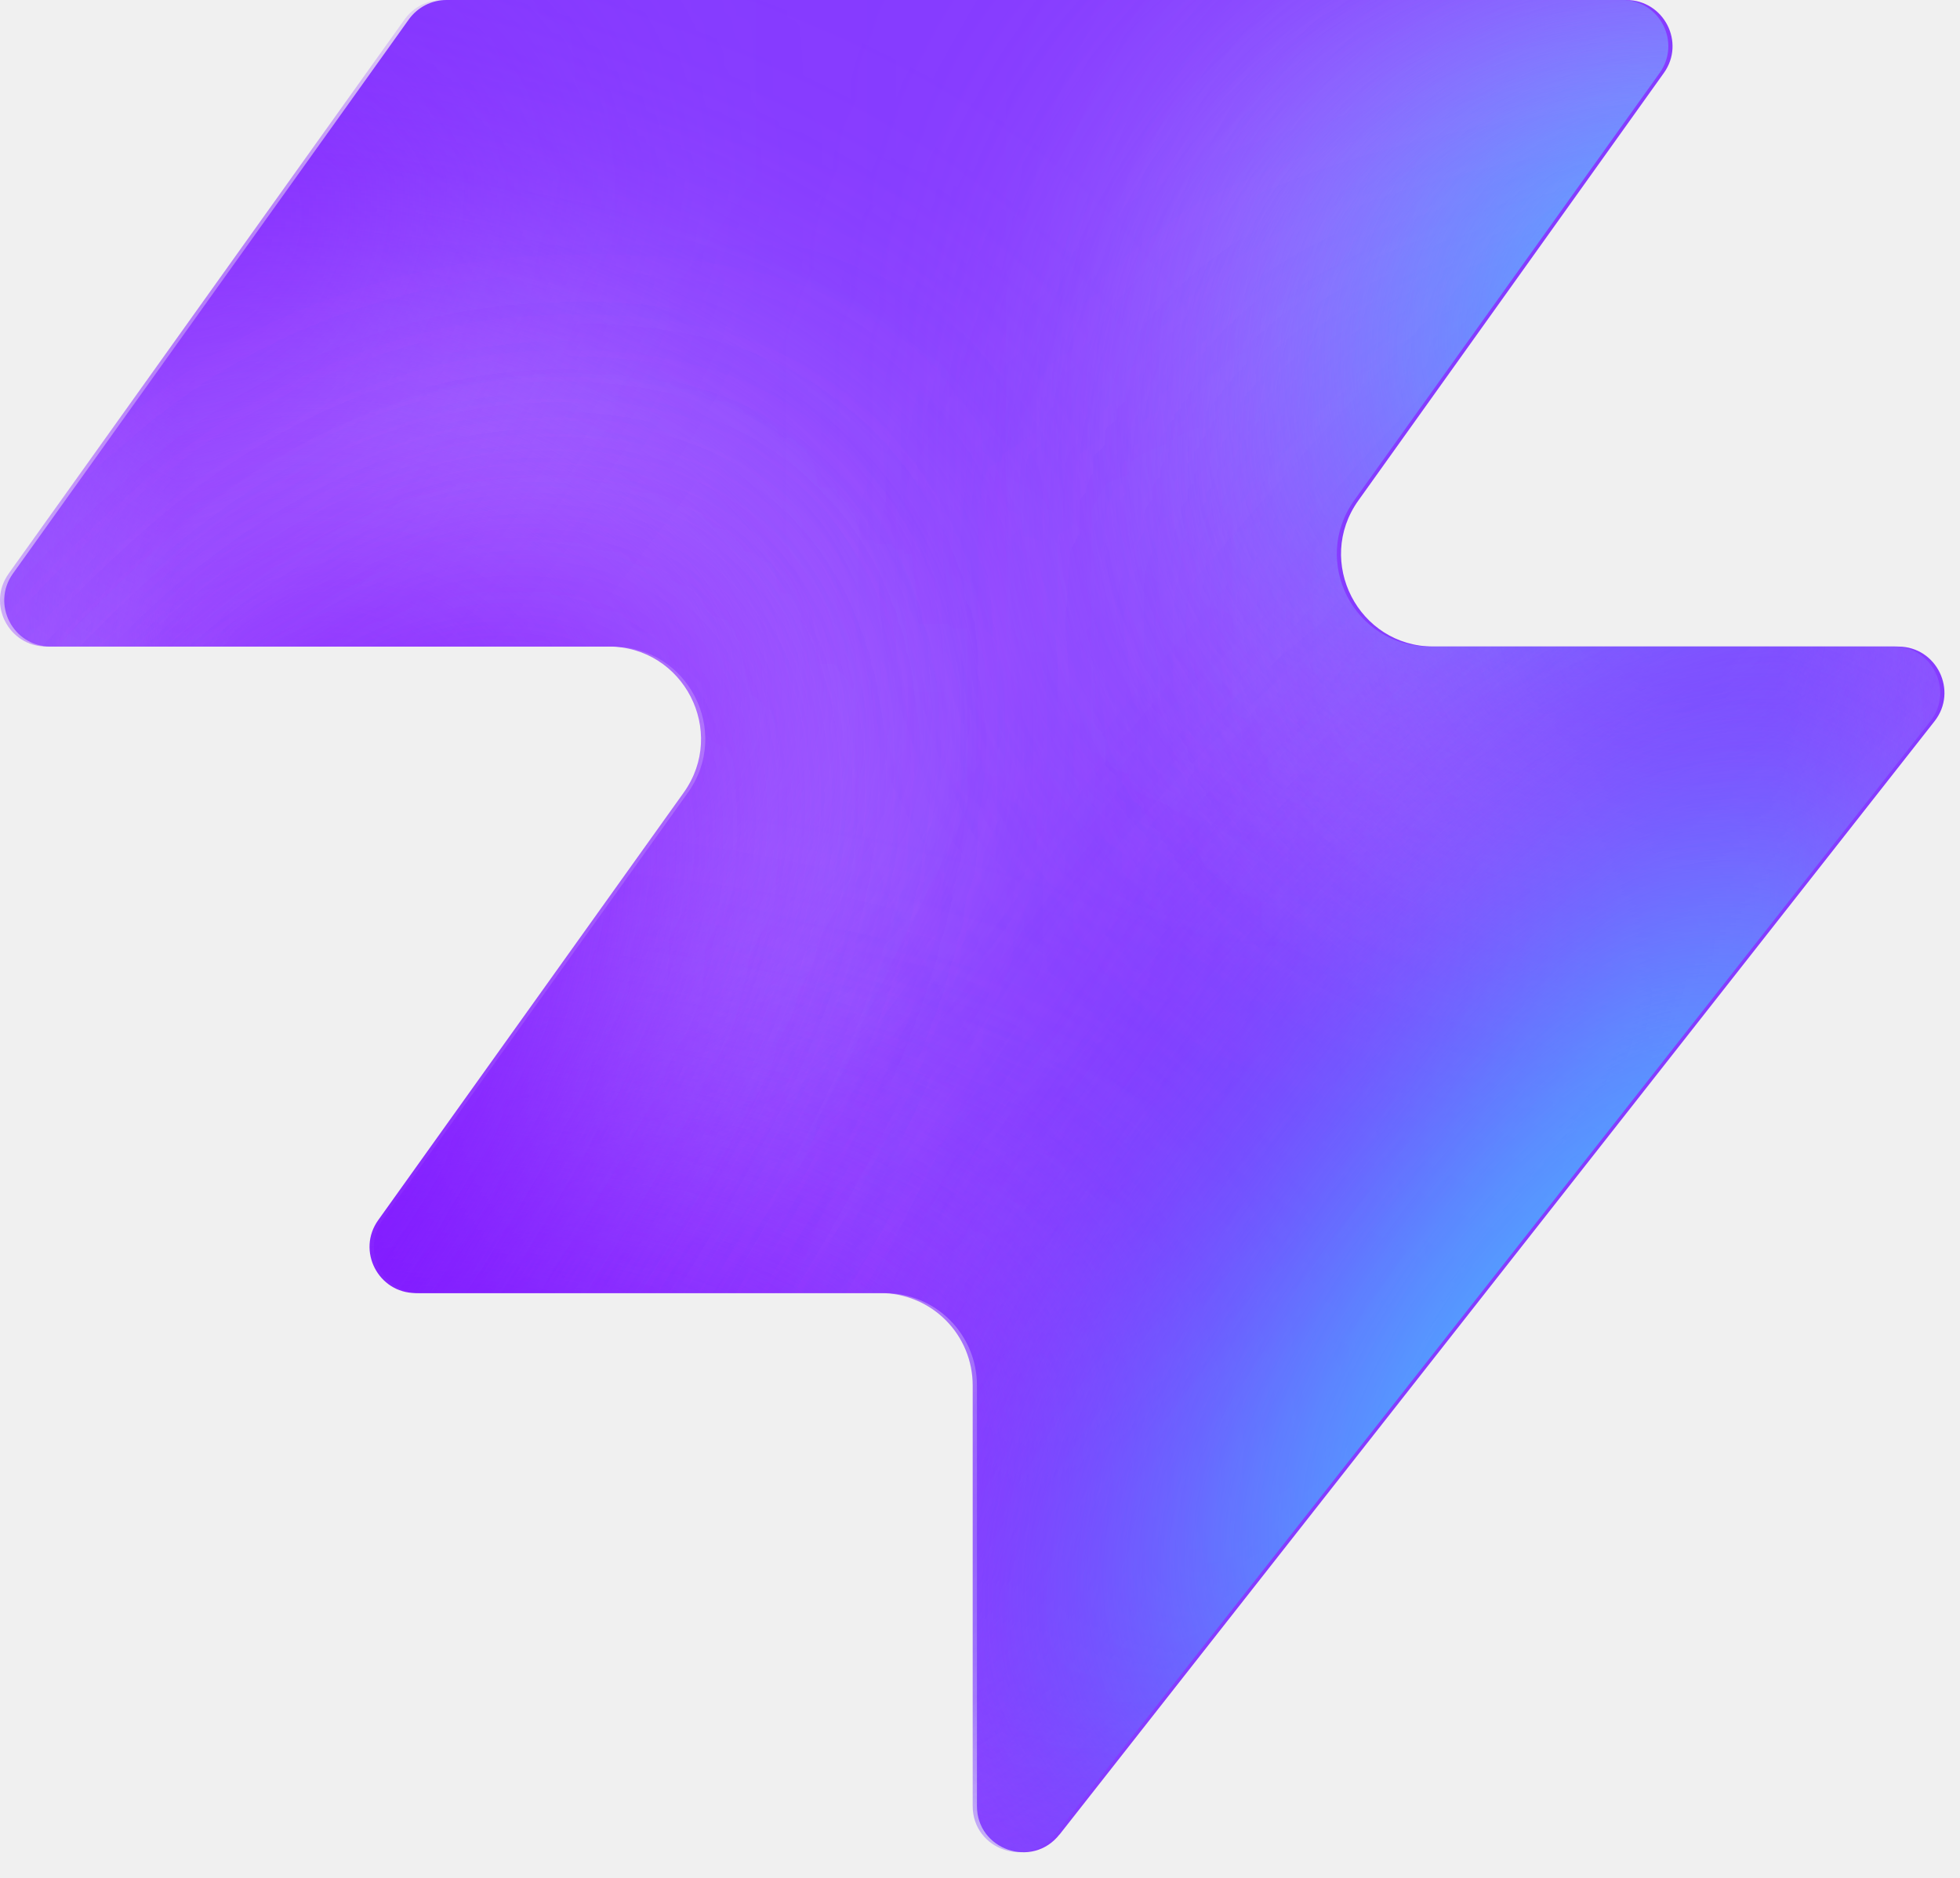
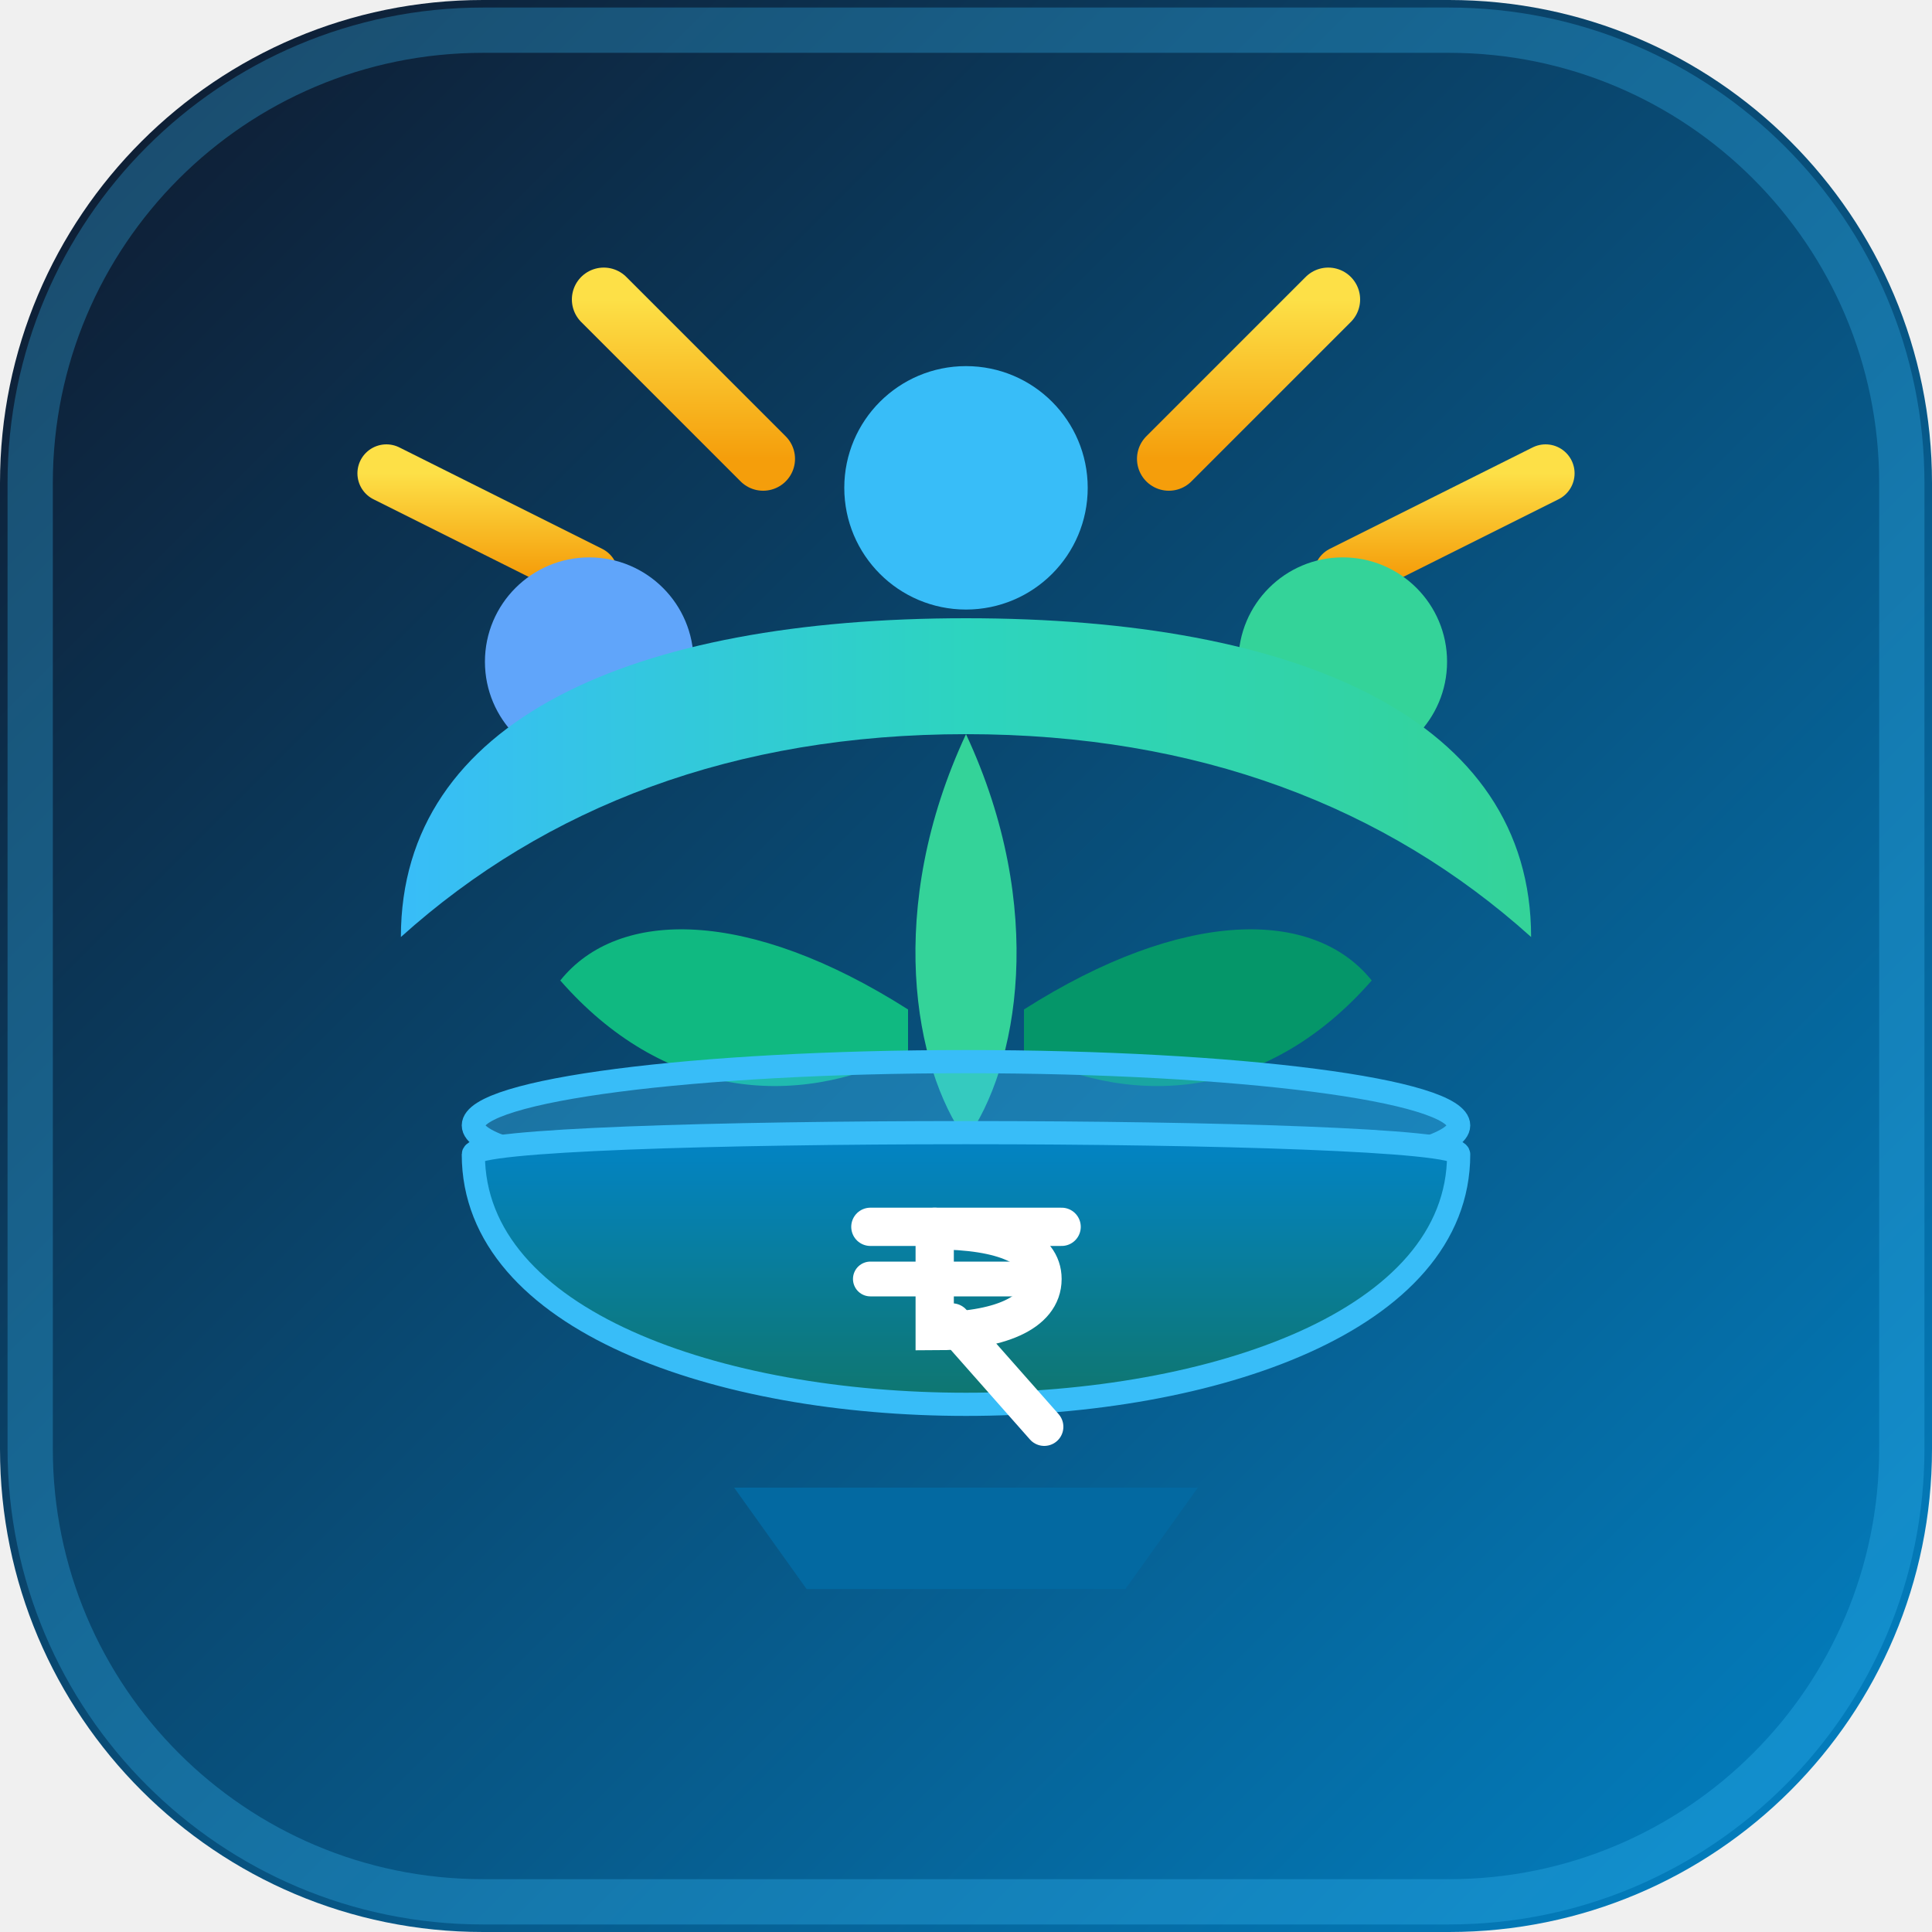
- <svg xmlns="http://www.w3.org/2000/svg" width="48" height="46" fill="none" viewBox="0 0 48 46">
-   <path fill="#863bff" d="M25.946 44.938c-.664.845-2.021.375-2.021-.698V33.937a2.26 2.26 0 0 0-2.262-2.262H10.287c-.92 0-1.456-1.04-.92-1.788l7.48-10.471c1.07-1.497 0-3.578-1.842-3.578H1.237c-.92 0-1.456-1.04-.92-1.788L10.013.474c.214-.297.556-.474.92-.474h28.894c.92 0 1.456 1.04.92 1.788l-7.48 10.471c-1.07 1.498 0 3.579 1.842 3.579h11.377c.943 0 1.473 1.088.89 1.83L25.947 44.94z" style="fill:#863bff;fill:color(display-p3 .525 .23 1);fill-opacity:1" />
-   <mask id="a" width="48" height="46" x="0" y="0" maskUnits="userSpaceOnUse" style="mask-type:alpha">
-     <path fill="#000" d="M25.842 44.938c-.664.844-2.021.375-2.021-.698V33.937a2.26 2.26 0 0 0-2.262-2.262H10.183c-.92 0-1.456-1.04-.92-1.788l7.48-10.471c1.07-1.498 0-3.579-1.842-3.579H1.133c-.92 0-1.456-1.04-.92-1.787L9.91.473c.214-.297.556-.474.92-.474h28.894c.92 0 1.456 1.04.92 1.788l-7.48 10.471c-1.07 1.498 0 3.578 1.842 3.578h11.377c.943 0 1.473 1.088.89 1.832L25.843 44.94z" style="fill:#000;fill-opacity:1" />
-   </mask>
-   <g mask="url(#a)">
-     <g filter="url(#b)">
-       <ellipse cx="5.508" cy="14.704" fill="#ede6ff" rx="5.508" ry="14.704" style="fill:#ede6ff;fill:color(display-p3 .927 .903 1);fill-opacity:1" transform="matrix(.00324 1 1 -.00324 -4.47 31.516)" />
+ <svg xmlns="http://www.w3.org/2000/svg" viewBox="0 0 64 64" width="64" height="64" fill="none">
+   <defs>
+     <linearGradient id="favBg" x1="0%" y1="0%" x2="100%" y2="100%">
+       <stop offset="0%" stop-color="#0F172A" />
+       <stop offset="100%" stop-color="#0284C7" />
+     </linearGradient>
+     <linearGradient id="favSolar" x1="0%" y1="100%" x2="0%" y2="0%">
+       <stop offset="0%" stop-color="#F59E0B" />
+       <stop offset="100%" stop-color="#FDE047" />
+     </linearGradient>
+     <linearGradient id="favArc" x1="0%" y1="0%" x2="100%" y2="0%">
+       <stop offset="0%" stop-color="#38BDF8" />
+       <stop offset="50%" stop-color="#2DD4BF" />
+       <stop offset="100%" stop-color="#34D399" />
+     </linearGradient>
+     <linearGradient id="favVessel" x1="0%" y1="0%" x2="0%" y2="100%">
+       <stop offset="0%" stop-color="#0284C7" />
+       <stop offset="100%" stop-color="#0F766E" />
+     </linearGradient>
+   </defs>
+   <rect width="64" height="64" rx="16" fill="url(#favBg)" />
+   <rect x="1" y="1" width="62" height="62" rx="15" stroke="#38BDF8" stroke-opacity="0.3" stroke-width="1.5" />
+   <g transform="translate(32, 32) scale(0.96) translate(-35, -35)">
+     <g stroke="url(#favSolar)" stroke-linecap="round">
+       <line x1="35" y1="15.5" x2="35" y2="9" stroke-width="2.6" />
+       <line x1="28" y1="17.5" x2="22.5" y2="12" stroke-width="2.2" />
+       <line x1="42" y1="17.5" x2="47.5" y2="12" stroke-width="2.2" />
+       <line x1="22" y1="21.5" x2="15" y2="18" stroke-width="2" />
+       <line x1="48" y1="21.5" x2="55" y2="18" stroke-width="2" />
    </g>
-     <g filter="url(#c)">
-       <ellipse cx="10.399" cy="29.851" fill="#ede6ff" rx="10.399" ry="29.851" style="fill:#ede6ff;fill:color(display-p3 .927 .903 1);fill-opacity:1" transform="matrix(.00324 1 1 -.00324 -39.328 7.883)" />
-     </g>
-     <g filter="url(#d)">
-       <ellipse cx="5.508" cy="30.487" fill="#7e14ff" rx="5.508" ry="30.487" style="fill:#7e14ff;fill:color(display-p3 .492 .077 1);fill-opacity:1" transform="rotate(89.814 -25.913 -14.639)scale(1 -1)" />
-     </g>
-     <g filter="url(#e)">
-       <ellipse cx="5.508" cy="30.599" fill="#7e14ff" rx="5.508" ry="30.599" style="fill:#7e14ff;fill:color(display-p3 .492 .077 1);fill-opacity:1" transform="rotate(89.814 -32.644 -3.334)scale(1 -1)" />
-     </g>
-     <g filter="url(#f)">
-       <ellipse cx="5.508" cy="30.599" fill="#7e14ff" rx="5.508" ry="30.599" style="fill:#7e14ff;fill:color(display-p3 .492 .077 1);fill-opacity:1" transform="matrix(.00324 1 1 -.00324 -34.34 30.47)" />
-     </g>
-     <g filter="url(#g)">
-       <ellipse cx="14.072" cy="22.078" fill="#ede6ff" rx="14.072" ry="22.078" style="fill:#ede6ff;fill:color(display-p3 .927 .903 1);fill-opacity:1" transform="rotate(93.35 24.506 48.493)scale(-1 1)" />
-     </g>
-     <g filter="url(#h)">
-       <ellipse cx="3.47" cy="21.501" fill="#7e14ff" rx="3.47" ry="21.501" style="fill:#7e14ff;fill:color(display-p3 .492 .077 1);fill-opacity:1" transform="rotate(89.009 28.708 47.59)scale(-1 1)" />
-     </g>
-     <g filter="url(#i)">
-       <ellipse cx="3.47" cy="21.501" fill="#7e14ff" rx="3.47" ry="21.501" style="fill:#7e14ff;fill:color(display-p3 .492 .077 1);fill-opacity:1" transform="rotate(89.009 28.708 47.59)scale(-1 1)" />
-     </g>
-     <g filter="url(#j)">
-       <ellipse cx=".387" cy="8.972" fill="#7e14ff" rx="4.407" ry="29.108" style="fill:#7e14ff;fill:color(display-p3 .492 .077 1);fill-opacity:1" transform="rotate(39.51 .387 8.972)" />
-     </g>
-     <g filter="url(#k)">
-       <ellipse cx="47.523" cy="-6.092" fill="#7e14ff" rx="4.407" ry="29.108" style="fill:#7e14ff;fill:color(display-p3 .492 .077 1);fill-opacity:1" transform="rotate(37.892 47.523 -6.092)" />
-     </g>
-     <g filter="url(#l)">
-       <ellipse cx="41.412" cy="6.333" fill="#47bfff" rx="5.971" ry="9.665" style="fill:#47bfff;fill:color(display-p3 .28 .748 1);fill-opacity:1" transform="rotate(37.892 41.412 6.333)" />
-     </g>
-     <g filter="url(#m)">
-       <ellipse cx="-1.879" cy="38.332" fill="#7e14ff" rx="4.407" ry="29.108" style="fill:#7e14ff;fill:color(display-p3 .492 .077 1);fill-opacity:1" transform="rotate(37.892 -1.88 38.332)" />
-     </g>
-     <g filter="url(#n)">
-       <ellipse cx="-1.879" cy="38.332" fill="#7e14ff" rx="4.407" ry="29.108" style="fill:#7e14ff;fill:color(display-p3 .492 .077 1);fill-opacity:1" transform="rotate(37.892 -1.88 38.332)" />
-     </g>
-     <g filter="url(#o)">
-       <ellipse cx="35.651" cy="29.907" fill="#7e14ff" rx="4.407" ry="29.108" style="fill:#7e14ff;fill:color(display-p3 .492 .077 1);fill-opacity:1" transform="rotate(37.892 35.651 29.907)" />
-     </g>
-     <g filter="url(#p)">
-       <ellipse cx="38.418" cy="32.4" fill="#47bfff" rx="5.971" ry="15.297" style="fill:#47bfff;fill:color(display-p3 .28 .748 1);fill-opacity:1" transform="rotate(37.892 38.418 32.4)" />
+     <circle cx="35" cy="18.5" r="4.2" fill="#38BDF8" />
+     <circle cx="22" cy="24.5" r="3.6" fill="#60A5FA" />
+     <circle cx="48" cy="24.5" r="3.6" fill="#34D399" />
+     <path d="M 15.5 34 C 15.5 26.5 23.5 23 35 23 C 46.5 23 54.5 26.5 54.5 34 C 49.5 29.5 43 27 35 27 C 27 27 20.5 29.5 15.5 34 Z" fill="url(#favArc)" />
+     <path d="M 35 27 C 32.2 33 33.2 38.5 35 41 C 36.8 38.5 37.8 33 35 27 Z" fill="#34D399" />
+     <path d="M 33 36.5 C 27.5 33 23 33 21 35.5 C 24.5 39.5 29 40 33 38 Z" fill="#10B981" />
+     <path d="M 37 36.5 C 42.5 33 47 33 49 35.5 C 45.5 39.5 41 40 37 38 Z" fill="#059669" />
+     <ellipse cx="35" cy="40.5" rx="17" ry="2.2" fill="#38BDF8" fill-opacity="0.4" stroke="#38BDF8" stroke-width="0.8" />
+     <path d="M 18 41.5 C 18 53 52 53 52 41.5 C 52 40.5 18 40.5 18 41.5 Z" fill="url(#favVessel)" stroke="#38BDF8" stroke-width="0.8" />
+     <path d="M 27 53 L 43 53 L 40.5 56.5 L 29.5 56.5 Z" fill="#0369A1" />
+     <g transform="translate(35, 47) scale(0.6)">
+       <line x1="-5.5" y1="-5" x2="5.5" y2="-5" stroke="#FFFFFF" stroke-width="2.2" stroke-linecap="round" />
+       <line x1="-5.5" y1="-2" x2="3.8" y2="-2" stroke="#FFFFFF" stroke-width="2" stroke-linecap="round" />
+       <path d="M -1.8 -5 L -1.8 1 C 1.8 1, 4.4 0, 4.4 -2 C 4.4 -3.8, 2.2 -4.8, -1.8 -4.8" fill="none" stroke="#FFFFFF" stroke-width="2.2" stroke-linecap="round" />
+       <line x1="-0.8" y1="0.5" x2="4.5" y2="6.5" stroke="#FFFFFF" stroke-width="2.2" stroke-linecap="round" />
    </g>
  </g>
-   <defs>
-     <filter id="b" width="60.045" height="41.654" x="-19.77" y="16.149" color-interpolation-filters="sRGB" filterUnits="userSpaceOnUse">
-       <feFlood flood-opacity="0" result="BackgroundImageFix" />
-       <feBlend in="SourceGraphic" in2="BackgroundImageFix" result="shape" />
-       <feGaussianBlur result="effect1_foregroundBlur_2002_17158" stdDeviation="7.659" />
-     </filter>
-     <filter id="c" width="90.34" height="51.437" x="-54.613" y="-7.533" color-interpolation-filters="sRGB" filterUnits="userSpaceOnUse">
-       <feFlood flood-opacity="0" result="BackgroundImageFix" />
-       <feBlend in="SourceGraphic" in2="BackgroundImageFix" result="shape" />
-       <feGaussianBlur result="effect1_foregroundBlur_2002_17158" stdDeviation="7.659" />
-     </filter>
-     <filter id="d" width="79.355" height="29.4" x="-49.64" y="2.03" color-interpolation-filters="sRGB" filterUnits="userSpaceOnUse">
-       <feFlood flood-opacity="0" result="BackgroundImageFix" />
-       <feBlend in="SourceGraphic" in2="BackgroundImageFix" result="shape" />
-       <feGaussianBlur result="effect1_foregroundBlur_2002_17158" stdDeviation="4.596" />
-     </filter>
-     <filter id="e" width="79.579" height="29.4" x="-45.045" y="20.029" color-interpolation-filters="sRGB" filterUnits="userSpaceOnUse">
-       <feFlood flood-opacity="0" result="BackgroundImageFix" />
-       <feBlend in="SourceGraphic" in2="BackgroundImageFix" result="shape" />
-       <feGaussianBlur result="effect1_foregroundBlur_2002_17158" stdDeviation="4.596" />
-     </filter>
-     <filter id="f" width="79.579" height="29.4" x="-43.513" y="21.178" color-interpolation-filters="sRGB" filterUnits="userSpaceOnUse">
-       <feFlood flood-opacity="0" result="BackgroundImageFix" />
-       <feBlend in="SourceGraphic" in2="BackgroundImageFix" result="shape" />
-       <feGaussianBlur result="effect1_foregroundBlur_2002_17158" stdDeviation="4.596" />
-     </filter>
-     <filter id="g" width="74.749" height="58.852" x="15.756" y="-17.901" color-interpolation-filters="sRGB" filterUnits="userSpaceOnUse">
-       <feFlood flood-opacity="0" result="BackgroundImageFix" />
-       <feBlend in="SourceGraphic" in2="BackgroundImageFix" result="shape" />
-       <feGaussianBlur result="effect1_foregroundBlur_2002_17158" stdDeviation="7.659" />
-     </filter>
-     <filter id="h" width="61.377" height="25.362" x="23.548" y="2.284" color-interpolation-filters="sRGB" filterUnits="userSpaceOnUse">
-       <feFlood flood-opacity="0" result="BackgroundImageFix" />
-       <feBlend in="SourceGraphic" in2="BackgroundImageFix" result="shape" />
-       <feGaussianBlur result="effect1_foregroundBlur_2002_17158" stdDeviation="4.596" />
-     </filter>
-     <filter id="i" width="61.377" height="25.362" x="23.548" y="2.284" color-interpolation-filters="sRGB" filterUnits="userSpaceOnUse">
-       <feFlood flood-opacity="0" result="BackgroundImageFix" />
-       <feBlend in="SourceGraphic" in2="BackgroundImageFix" result="shape" />
-       <feGaussianBlur result="effect1_foregroundBlur_2002_17158" stdDeviation="4.596" />
-     </filter>
-     <filter id="j" width="56.045" height="63.649" x="-27.636" y="-22.853" color-interpolation-filters="sRGB" filterUnits="userSpaceOnUse">
-       <feFlood flood-opacity="0" result="BackgroundImageFix" />
-       <feBlend in="SourceGraphic" in2="BackgroundImageFix" result="shape" />
-       <feGaussianBlur result="effect1_foregroundBlur_2002_17158" stdDeviation="4.596" />
-     </filter>
-     <filter id="k" width="54.814" height="64.646" x="20.116" y="-38.415" color-interpolation-filters="sRGB" filterUnits="userSpaceOnUse">
-       <feFlood flood-opacity="0" result="BackgroundImageFix" />
-       <feBlend in="SourceGraphic" in2="BackgroundImageFix" result="shape" />
-       <feGaussianBlur result="effect1_foregroundBlur_2002_17158" stdDeviation="4.596" />
-     </filter>
-     <filter id="l" width="33.541" height="35.313" x="24.641" y="-11.323" color-interpolation-filters="sRGB" filterUnits="userSpaceOnUse">
-       <feFlood flood-opacity="0" result="BackgroundImageFix" />
-       <feBlend in="SourceGraphic" in2="BackgroundImageFix" result="shape" />
-       <feGaussianBlur result="effect1_foregroundBlur_2002_17158" stdDeviation="4.596" />
-     </filter>
-     <filter id="m" width="54.814" height="64.646" x="-29.286" y="6.009" color-interpolation-filters="sRGB" filterUnits="userSpaceOnUse">
-       <feFlood flood-opacity="0" result="BackgroundImageFix" />
-       <feBlend in="SourceGraphic" in2="BackgroundImageFix" result="shape" />
-       <feGaussianBlur result="effect1_foregroundBlur_2002_17158" stdDeviation="4.596" />
-     </filter>
-     <filter id="n" width="54.814" height="64.646" x="-29.286" y="6.009" color-interpolation-filters="sRGB" filterUnits="userSpaceOnUse">
-       <feFlood flood-opacity="0" result="BackgroundImageFix" />
-       <feBlend in="SourceGraphic" in2="BackgroundImageFix" result="shape" />
-       <feGaussianBlur result="effect1_foregroundBlur_2002_17158" stdDeviation="4.596" />
-     </filter>
-     <filter id="o" width="54.814" height="64.646" x="8.244" y="-2.416" color-interpolation-filters="sRGB" filterUnits="userSpaceOnUse">
-       <feFlood flood-opacity="0" result="BackgroundImageFix" />
-       <feBlend in="SourceGraphic" in2="BackgroundImageFix" result="shape" />
-       <feGaussianBlur result="effect1_foregroundBlur_2002_17158" stdDeviation="4.596" />
-     </filter>
-     <filter id="p" width="39.409" height="43.623" x="18.713" y="10.588" color-interpolation-filters="sRGB" filterUnits="userSpaceOnUse">
-       <feFlood flood-opacity="0" result="BackgroundImageFix" />
-       <feBlend in="SourceGraphic" in2="BackgroundImageFix" result="shape" />
-       <feGaussianBlur result="effect1_foregroundBlur_2002_17158" stdDeviation="4.596" />
-     </filter>
-   </defs>
</svg>
